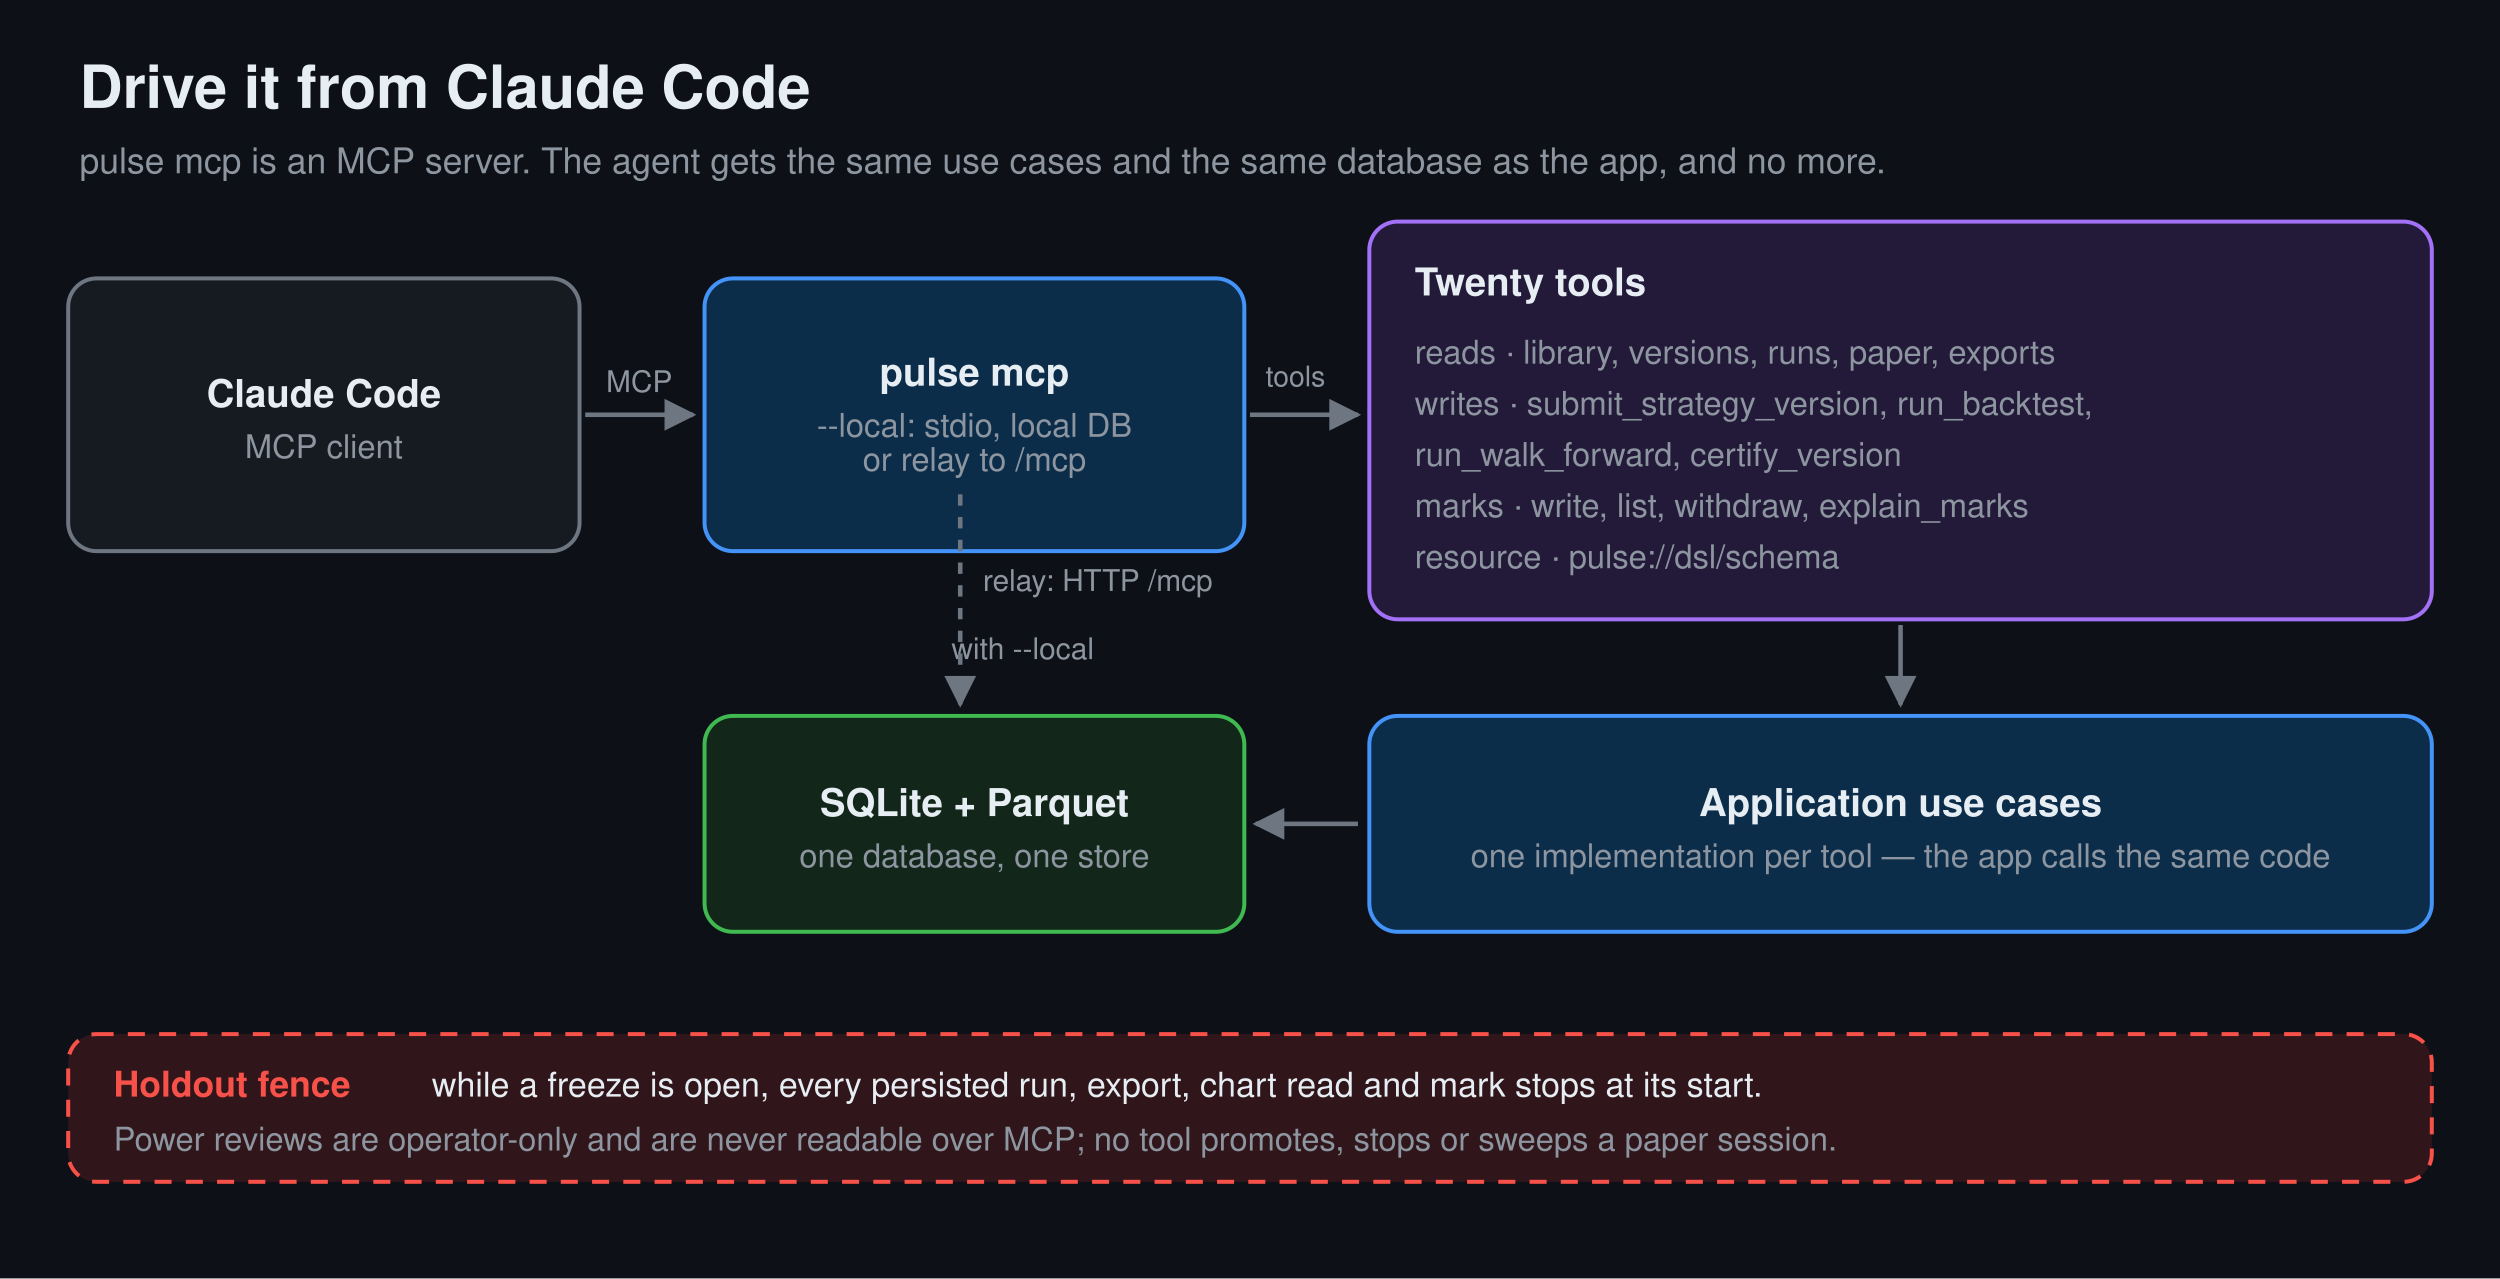
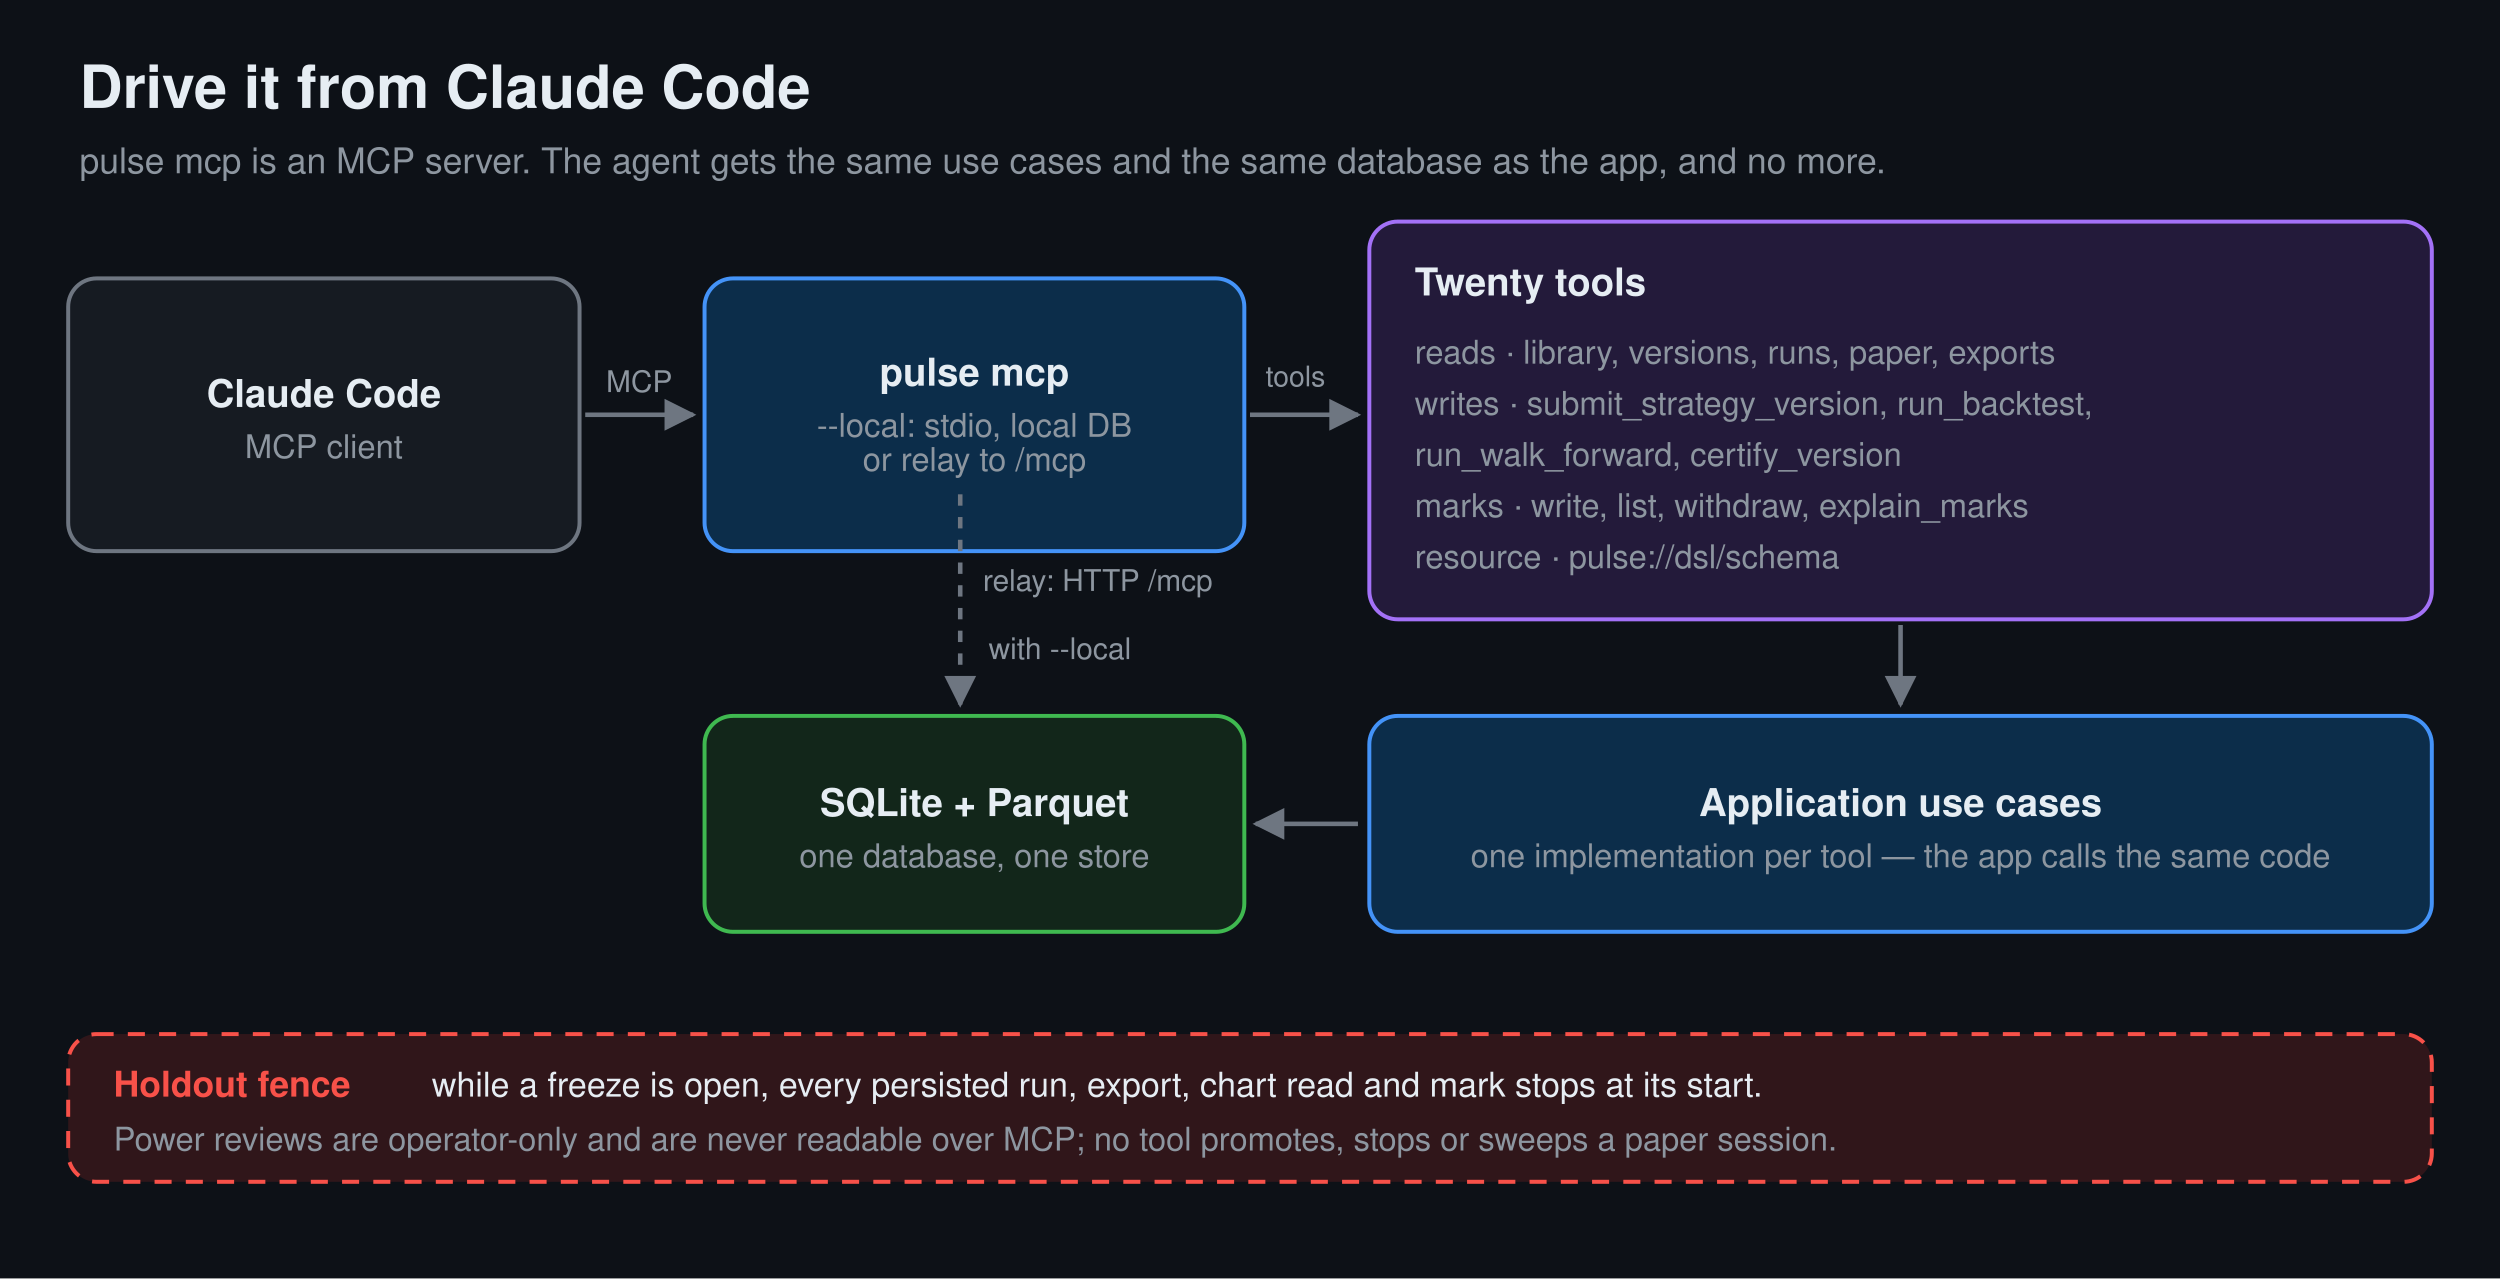
<svg xmlns="http://www.w3.org/2000/svg" viewBox="0 0 880 450" width="880" height="450" role="img" aria-label="Claude Code speaks MCP to pulse mcp; the twenty tools call the same application use cases the app uses, against one SQLite database and one Parquet store, with the holdout fence on every run, export and mark.">
  <defs>
    <marker id="ar" viewBox="0 0 10 10" refX="9" refY="5" markerWidth="7" markerHeight="7" orient="auto-start-reverse">
      <path d="M0 0L10 5L0 10z" fill="#6e7681" />
    </marker>
    <marker id="arA" viewBox="0 0 10 10" refX="9" refY="5" markerWidth="7" markerHeight="7" orient="auto-start-reverse">
      <path d="M0 0L10 5L0 10z" fill="#4493f8" />
    </marker>
    <marker id="arO" viewBox="0 0 10 10" refX="9" refY="5" markerWidth="7" markerHeight="7" orient="auto-start-reverse">
      <path d="M0 0L10 5L0 10z" fill="#3fb950" />
    </marker>
  </defs>
  <rect width="880" height="450" fill="#0d1117" />
  <text x="28" y="38" font-family="-apple-system, 'Segoe UI', Helvetica, Arial, sans-serif" font-size="21" font-weight="700" fill="#e6edf3" text-anchor="start" opacity="1.0">Drive it from Claude Code</text>
  <text x="28" y="61" font-family="-apple-system, 'Segoe UI', Helvetica, Arial, sans-serif" font-size="12.5" font-weight="400" fill="#8d96a0" text-anchor="start" opacity="1.0">pulse mcp is an MCP server. The agent gets the same use cases and the same database as the app, and no more.</text>
  <rect x="24" y="98" width="180" height="96" rx="10" fill="#161b22" stroke="#6e7681" stroke-width="1.4" />
  <text x="114.0" y="143.25" font-family="-apple-system, 'Segoe UI', Helvetica, Arial, sans-serif" font-size="13.5" font-weight="600" fill="#e6edf3" text-anchor="middle" opacity="1.0">Claude Code</text>
  <text x="114.0" y="161.25" font-family="-apple-system, 'Segoe UI', Helvetica, Arial, sans-serif" font-size="11.5" font-weight="400" fill="#8d96a0" text-anchor="middle" opacity="1.0">MCP client</text>
  <rect x="248" y="98" width="190" height="96" rx="10" fill="#0c2d4a" stroke="#4493f8" stroke-width="1.4" />
  <text x="343.0" y="135.75" font-family="-apple-system, 'Segoe UI', Helvetica, Arial, sans-serif" font-size="13.5" font-weight="600" fill="#e6edf3" text-anchor="middle" opacity="1.0">pulse mcp</text>
  <text x="343.0" y="153.75" font-family="-apple-system, 'Segoe UI', Helvetica, Arial, sans-serif" font-size="11.5" font-weight="400" fill="#8d96a0" text-anchor="middle" opacity="1.0">--local: stdio, local DB</text>
  <text x="343.0" y="165.75" font-family="-apple-system, 'Segoe UI', Helvetica, Arial, sans-serif" font-size="11.5" font-weight="400" fill="#8d96a0" text-anchor="middle" opacity="1.0">or relay to /mcp</text>
  <line x1="206" y1="146" x2="244" y2="146" stroke="#6e7681" stroke-width="1.6" marker-end="url(#ar)" />
  <text x="225" y="138" font-family="-apple-system, 'Segoe UI', Helvetica, Arial, sans-serif" font-size="10.5" font-weight="500" fill="#8d96a0" text-anchor="middle" opacity="1.0">MCP</text>
  <rect x="482" y="78" width="374" height="140" rx="10" fill="#231a3a" stroke="#a371f7" stroke-width="1.4" />
  <text x="498" y="104" font-family="-apple-system, 'Segoe UI', Helvetica, Arial, sans-serif" font-size="13.5" font-weight="600" fill="#e6edf3" text-anchor="start" opacity="1.0">Twenty tools</text>
  <text x="498" y="128" font-family="-apple-system, 'Segoe UI', Helvetica, Arial, sans-serif" font-size="11.5" font-weight="400" fill="#8d96a0" text-anchor="start" opacity="1.0">reads · library, versions, runs, paper, exports</text>
  <text x="498" y="146" font-family="-apple-system, 'Segoe UI', Helvetica, Arial, sans-serif" font-size="11.5" font-weight="400" fill="#8d96a0" text-anchor="start" opacity="1.0">writes · submit_strategy_version, run_backtest,</text>
  <text x="498" y="164" font-family="-apple-system, 'Segoe UI', Helvetica, Arial, sans-serif" font-size="11.5" font-weight="400" fill="#8d96a0" text-anchor="start" opacity="1.0">         run_walk_forward, certify_version</text>
  <text x="498" y="182" font-family="-apple-system, 'Segoe UI', Helvetica, Arial, sans-serif" font-size="11.5" font-weight="400" fill="#8d96a0" text-anchor="start" opacity="1.0">marks · write, list, withdraw, explain_marks</text>
  <text x="498" y="200" font-family="-apple-system, 'Segoe UI', Helvetica, Arial, sans-serif" font-size="11.5" font-weight="400" fill="#8d96a0" text-anchor="start" opacity="1.0">resource · pulse://dsl/schema</text>
  <line x1="440" y1="146" x2="478" y2="146" stroke="#6e7681" stroke-width="1.6" marker-end="url(#ar)" />
  <text x="456" y="136" font-family="-apple-system, 'Segoe UI', Helvetica, Arial, sans-serif" font-size="10" font-weight="500" fill="#8d96a0" text-anchor="middle" opacity="1.0">tools</text>
  <rect x="482" y="252" width="374" height="76" rx="10" fill="#0c2d4a" stroke="#4493f8" stroke-width="1.4" />
  <text x="669.0" y="287.25" font-family="-apple-system, 'Segoe UI', Helvetica, Arial, sans-serif" font-size="13.5" font-weight="600" fill="#e6edf3" text-anchor="middle" opacity="1.0">Application use cases</text>
  <text x="669.0" y="305.25" font-family="-apple-system, 'Segoe UI', Helvetica, Arial, sans-serif" font-size="11.5" font-weight="400" fill="#8d96a0" text-anchor="middle" opacity="1.0">one implementation per tool — the app calls the same code</text>
  <line x1="669" y1="220" x2="669" y2="248" stroke="#6e7681" stroke-width="1.6" marker-end="url(#ar)" />
  <rect x="248" y="252" width="190" height="76" rx="10" fill="#12261a" stroke="#3fb950" stroke-width="1.4" />
  <text x="343.0" y="287.25" font-family="-apple-system, 'Segoe UI', Helvetica, Arial, sans-serif" font-size="13.5" font-weight="600" fill="#e6edf3" text-anchor="middle" opacity="1.0">SQLite + Parquet</text>
  <text x="343.0" y="305.25" font-family="-apple-system, 'Segoe UI', Helvetica, Arial, sans-serif" font-size="11.5" font-weight="400" fill="#8d96a0" text-anchor="middle" opacity="1.0">one database, one store</text>
  <line x1="478" y1="290" x2="442" y2="290" stroke="#6e7681" stroke-width="1.6" marker-end="url(#ar)" />
-   <text x="360" y="232" font-family="-apple-system, 'Segoe UI', Helvetica, Arial, sans-serif" font-size="10.5" font-weight="400" fill="#8d96a0" text-anchor="middle" opacity="1.0">with --local</text>
+   <text x="348" y="232" font-family="-apple-system, 'Segoe UI', Helvetica, Arial, sans-serif" font-size="10.5" font-weight="400" fill="#8d96a0" text-anchor="start" opacity="1.0">with --local</text>
  <line x1="338" y1="174" x2="338" y2="248" stroke="#6e7681" stroke-width="1.6" stroke-dasharray="4 4" marker-end="url(#ar)" />
  <text x="346" y="208" font-family="-apple-system, 'Segoe UI', Helvetica, Arial, sans-serif" font-size="10.5" font-weight="400" fill="#8d96a0" text-anchor="start" opacity="1.0">relay: HTTP /mcp</text>
  <rect x="24" y="364" width="832" height="52" rx="10" fill="#30161a" stroke="#f85149" stroke-width="1.4" stroke-dasharray="6 5" />
  <text x="40" y="386" font-family="-apple-system, 'Segoe UI', Helvetica, Arial, sans-serif" font-size="12.5" font-weight="700" fill="#f85149" text-anchor="start" opacity="1.0">Holdout fence</text>
  <text x="152" y="386" font-family="-apple-system, 'Segoe UI', Helvetica, Arial, sans-serif" font-size="12" font-weight="400" fill="#e6edf3" text-anchor="start" opacity="1.0">while a freeze is open, every persisted run, export, chart read and mark stops at its start.</text>
  <text x="40" y="405" font-family="-apple-system, 'Segoe UI', Helvetica, Arial, sans-serif" font-size="11.5" font-weight="400" fill="#8d96a0" text-anchor="start" opacity="1.0">Power reviews are operator-only and are never readable over MCP; no tool promotes, stops or sweeps a paper session.</text>
</svg>
